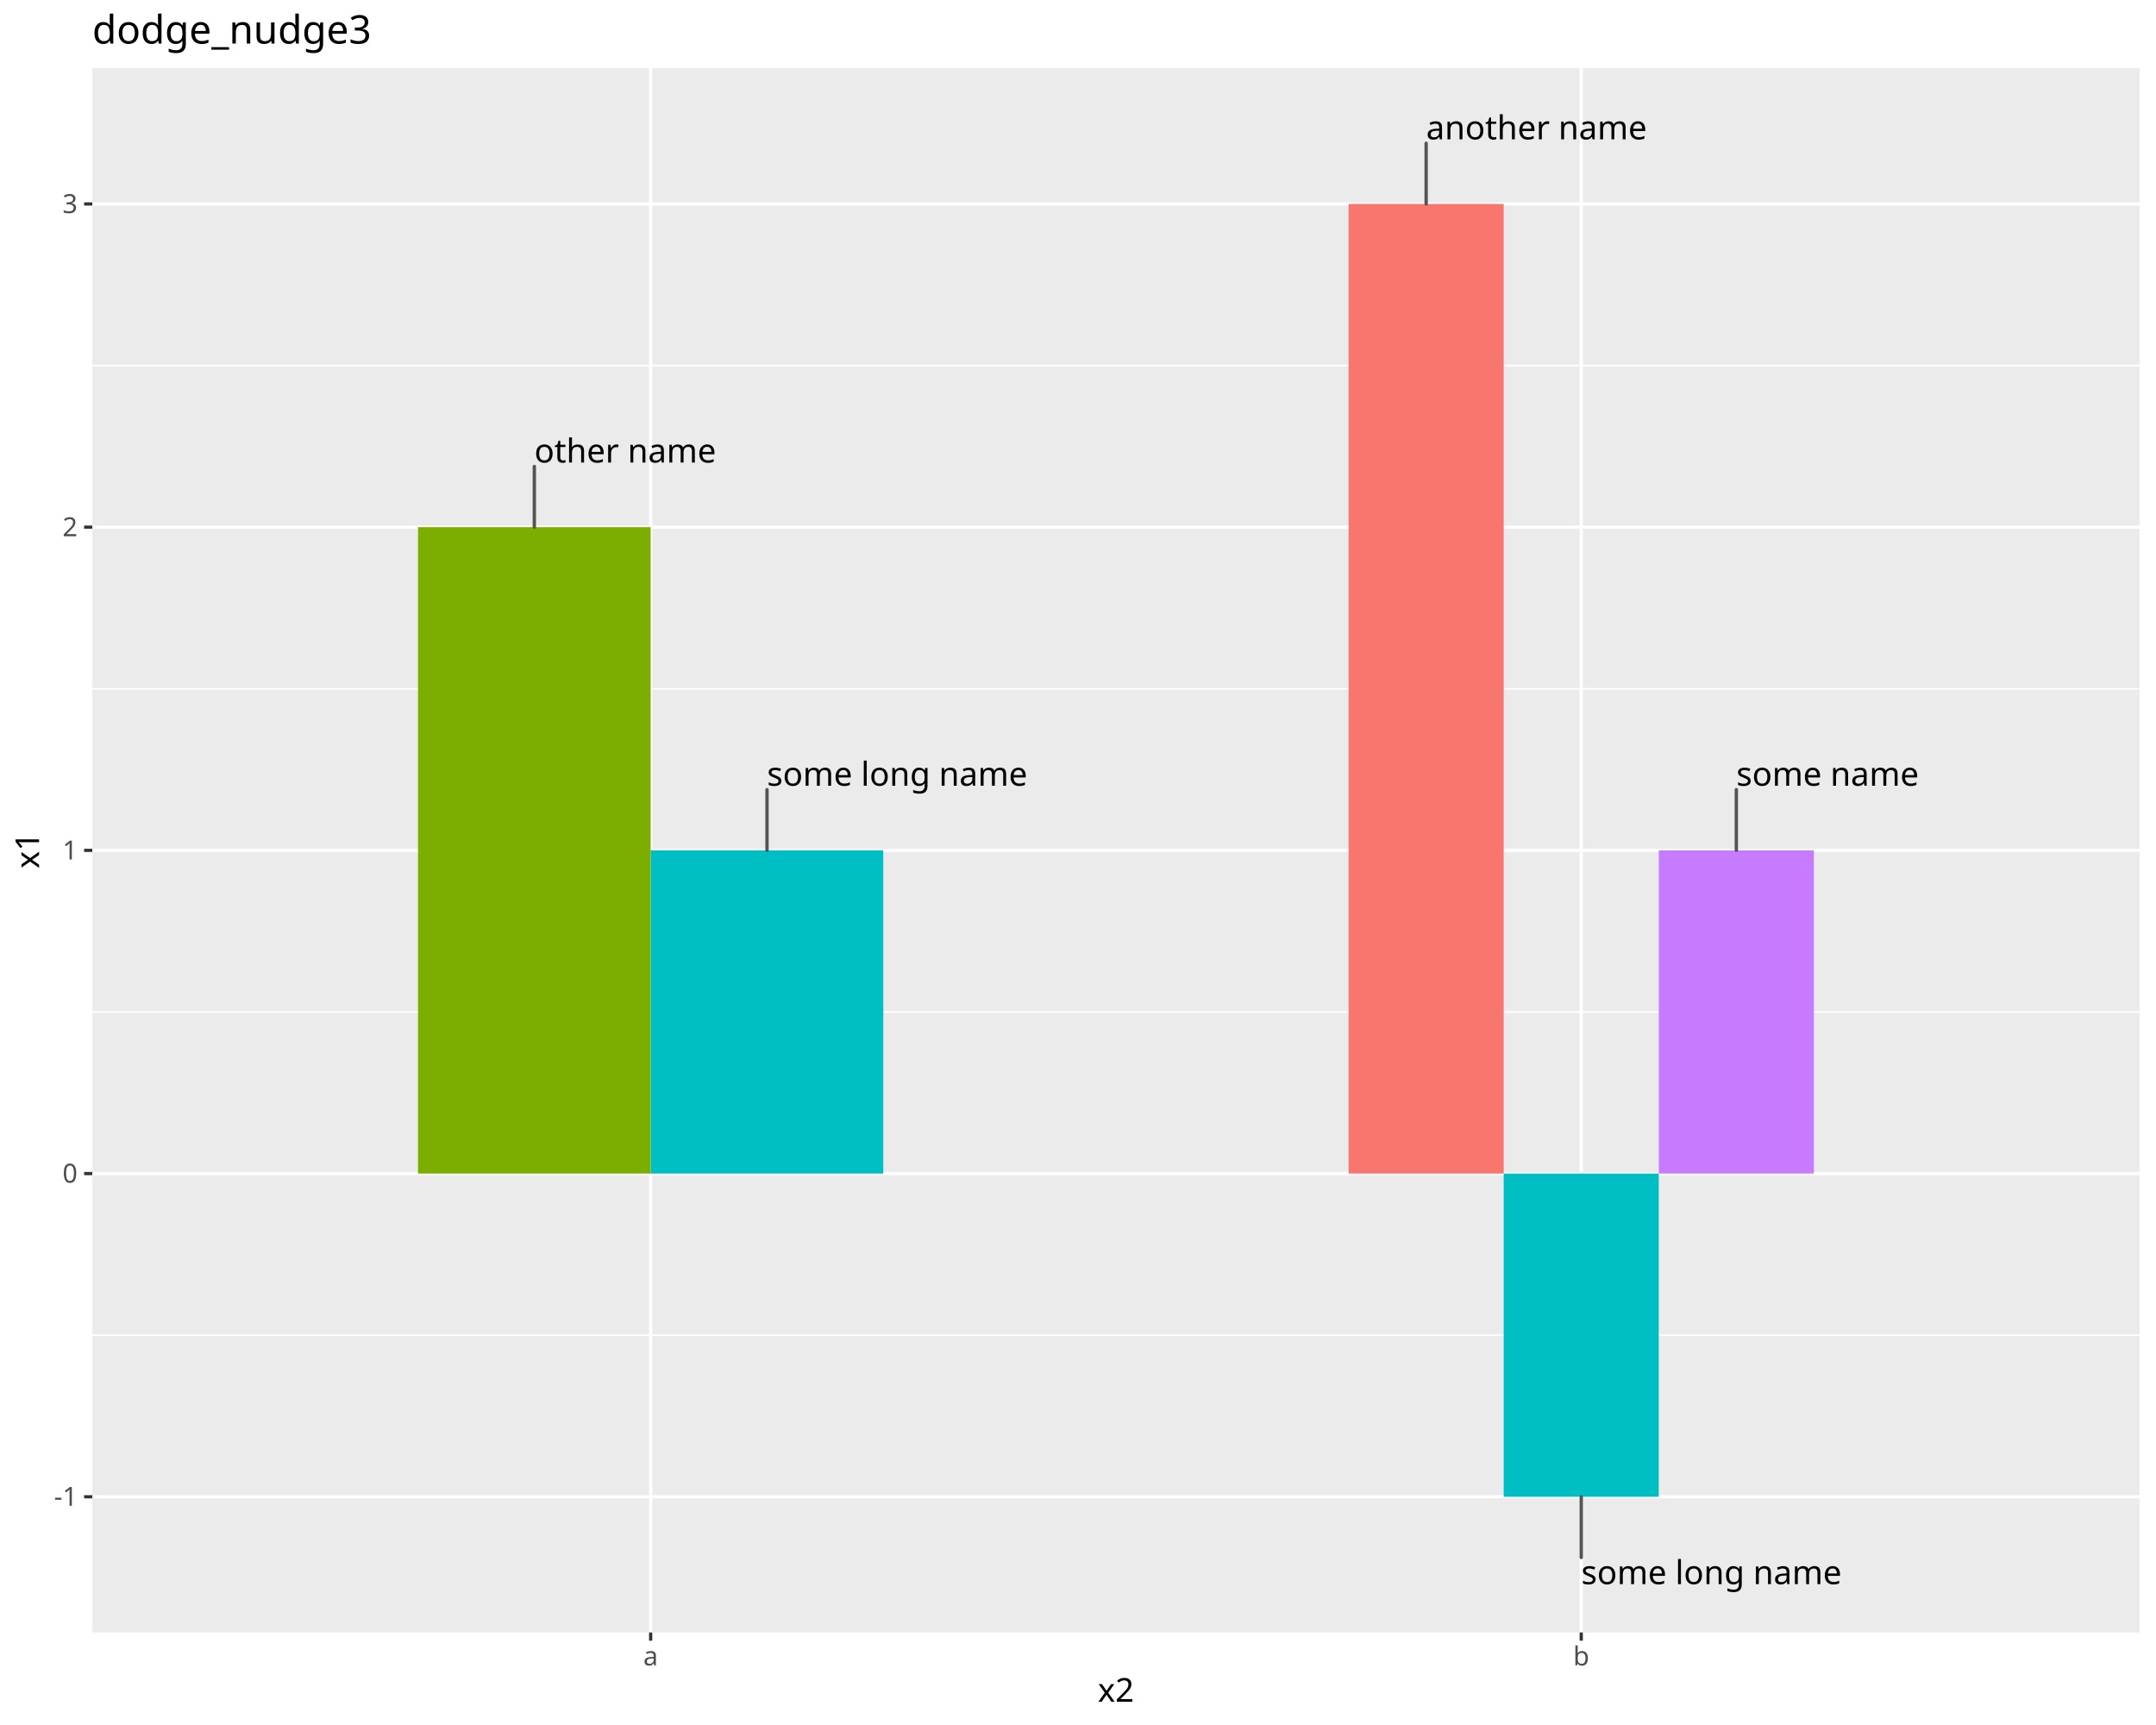
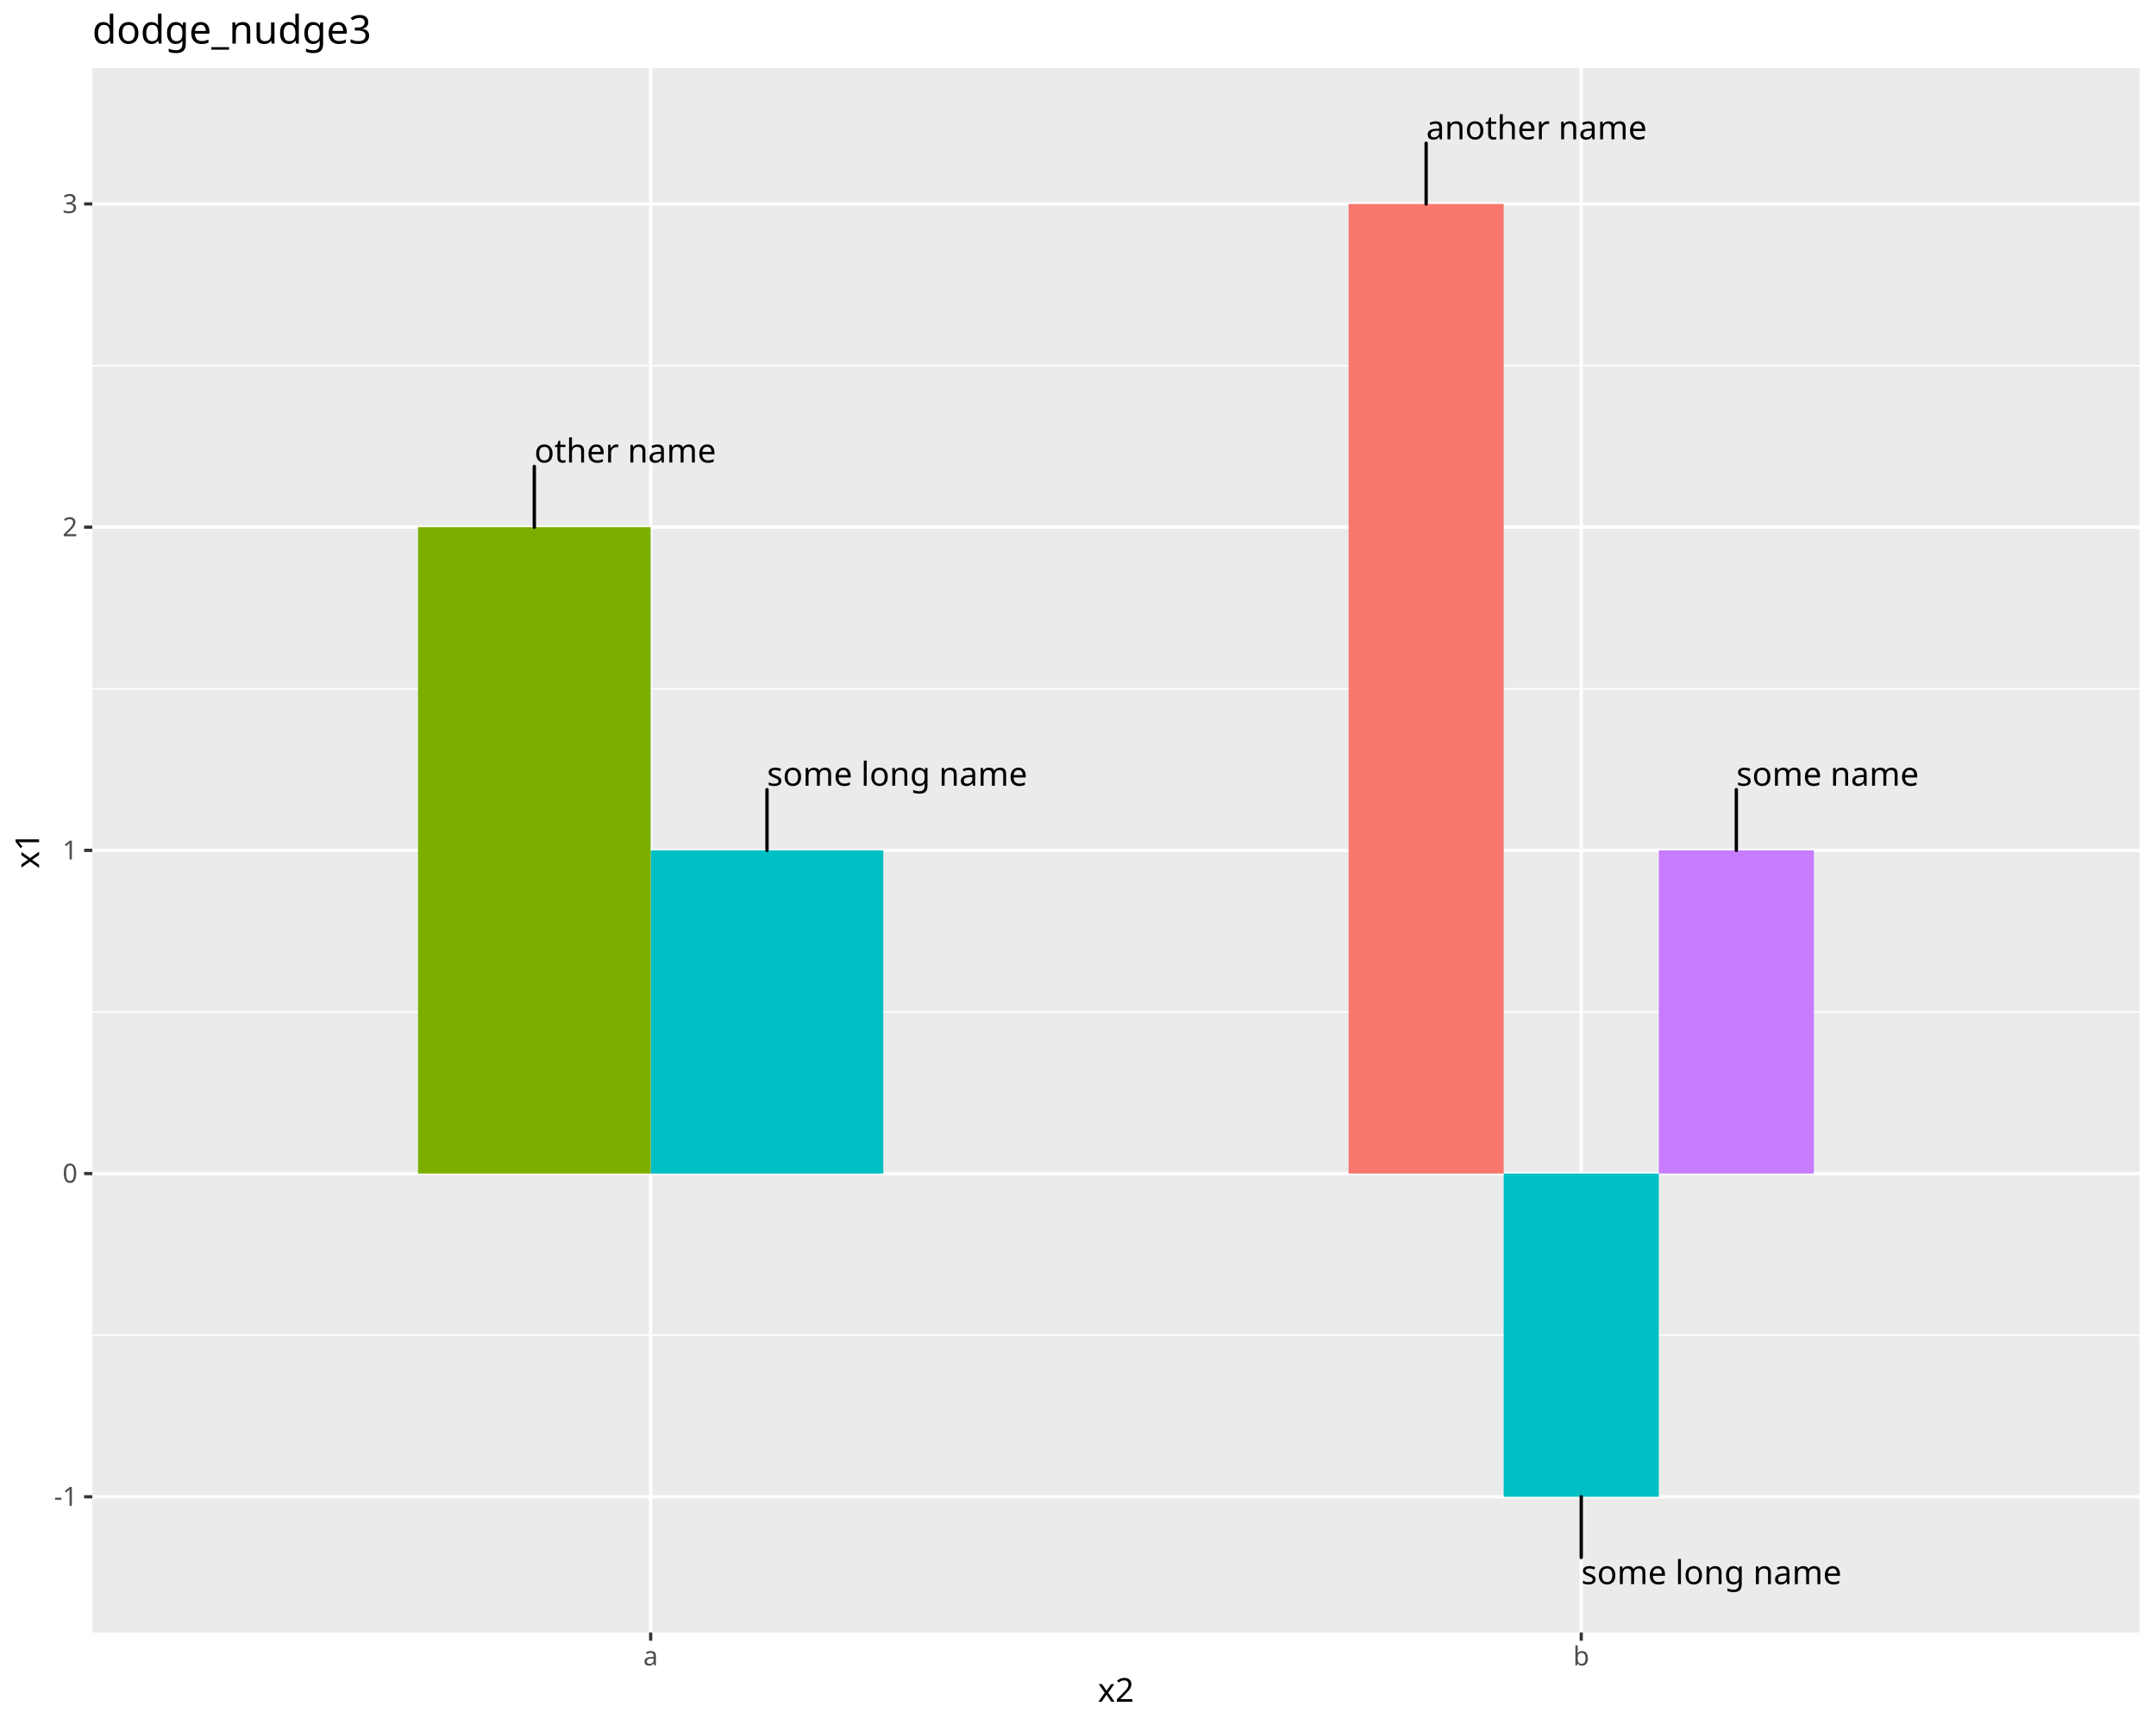
<svg xmlns="http://www.w3.org/2000/svg" class="svglite" data-engine-version="2.0" width="720.00pt" height="576.00pt" viewBox="0 0 720.00 576.00">
  <defs>
    <style type="text/css">
    .svglite line, .svglite polyline, .svglite polygon, .svglite path, .svglite rect, .svglite circle {
      fill: none;
      stroke: #000000;
      stroke-linecap: round;
      stroke-linejoin: round;
      stroke-miterlimit: 10.00;
    }
  </style>
  </defs>
  <rect width="100%" height="100%" style="stroke: none; fill: #FFFFFF;" />
  <defs>
    <clipPath id="cpMC4wMHw3MjAuMDB8MC4wMHw1NzYuMDA=">
      <rect x="0.00" y="0.00" width="720.00" height="576.00" />
    </clipPath>
  </defs>
  <g clip-path="url(#cpMC4wMHw3MjAuMDB8MC4wMHw1NzYuMDA=)">
    <rect x="0.00" y="0.00" width="720.00" height="576.00" style="stroke-width: 1.07; stroke: #FFFFFF; fill: #FFFFFF;" />
  </g>
  <defs>
    <clipPath id="cpMzAuODN8NzE0LjUyfDIyLjc4fDU0NS4xMQ==">
      <rect x="30.83" y="22.78" width="683.69" height="522.33" />
    </clipPath>
  </defs>
  <g clip-path="url(#cpMzAuODN8NzE0LjUyfDIyLjc4fDU0NS4xMQ==)">
    <rect x="30.83" y="22.78" width="683.69" height="522.33" style="stroke-width: 1.07; stroke: none; fill: #EBEBEB;" />
    <polyline points="30.83,445.83 714.52,445.83 " style="stroke-width: 0.53; stroke: #FFFFFF; stroke-linecap: butt;" />
    <polyline points="30.83,337.91 714.52,337.91 " style="stroke-width: 0.53; stroke: #FFFFFF; stroke-linecap: butt;" />
    <polyline points="30.83,229.99 714.52,229.99 " style="stroke-width: 0.53; stroke: #FFFFFF; stroke-linecap: butt;" />
    <polyline points="30.83,122.07 714.52,122.07 " style="stroke-width: 0.53; stroke: #FFFFFF; stroke-linecap: butt;" />
    <polyline points="30.83,499.79 714.52,499.79 " style="stroke-width: 1.07; stroke: #FFFFFF; stroke-linecap: butt;" />
    <polyline points="30.83,391.87 714.52,391.87 " style="stroke-width: 1.07; stroke: #FFFFFF; stroke-linecap: butt;" />
    <polyline points="30.83,283.95 714.52,283.95 " style="stroke-width: 1.07; stroke: #FFFFFF; stroke-linecap: butt;" />
    <polyline points="30.83,176.03 714.52,176.03 " style="stroke-width: 1.07; stroke: #FFFFFF; stroke-linecap: butt;" />
    <polyline points="30.83,68.11 714.52,68.11 " style="stroke-width: 1.07; stroke: #FFFFFF; stroke-linecap: butt;" />
    <polyline points="217.29,545.11 217.29,22.78 " style="stroke-width: 1.07; stroke: #FFFFFF; stroke-linecap: butt;" />
    <polyline points="528.06,545.11 528.06,22.78 " style="stroke-width: 1.07; stroke: #FFFFFF; stroke-linecap: butt;" />
-     <rect x="217.29" y="283.95" width="77.69" height="107.92" style="stroke-width: 1.07; stroke: none; stroke-linecap: butt; stroke-linejoin: miter; fill: #00BFC4;" />
-     <rect x="139.60" y="176.03" width="77.69" height="215.84" style="stroke-width: 1.07; stroke: none; stroke-linecap: butt; stroke-linejoin: miter; fill: #7CAE00;" />
-     <rect x="553.96" y="283.95" width="51.79" height="107.92" style="stroke-width: 1.07; stroke: none; stroke-linecap: butt; stroke-linejoin: miter; fill: #C77CFF;" />
-     <rect x="450.37" y="68.11" width="51.79" height="323.76" style="stroke-width: 1.07; stroke: none; stroke-linecap: butt; stroke-linejoin: miter; fill: #F8766D;" />
-     <rect x="502.16" y="391.87" width="51.79" height="107.92" style="stroke-width: 1.07; stroke: none; stroke-linecap: butt; stroke-linejoin: miter; fill: #00BFC4;" />
-     <line x1="178.44" y1="155.75" x2="178.44" y2="176.03" style="stroke-width: 1.12; stroke: #545454;" />
+     <rect x="217.29" y="283.95" width="77.69" height="107.92" style="stroke-width: 1.07; stroke: none; stroke-linecap: square; stroke-linejoin: miter; fill: #00BFC4;" />
+     <rect x="139.60" y="176.03" width="77.69" height="215.84" style="stroke-width: 1.07; stroke: none; stroke-linecap: square; stroke-linejoin: miter; fill: #7CAE00;" />
+     <rect x="553.96" y="283.95" width="51.79" height="107.92" style="stroke-width: 1.07; stroke: none; stroke-linecap: square; stroke-linejoin: miter; fill: #C77CFF;" />
+     <rect x="450.37" y="68.11" width="51.79" height="323.76" style="stroke-width: 1.07; stroke: none; stroke-linecap: square; stroke-linejoin: miter; fill: #F8766D;" />
+     <rect x="502.16" y="391.87" width="51.79" height="107.92" style="stroke-width: 1.07; stroke: none; stroke-linecap: square; stroke-linejoin: miter; fill: #00BFC4;" />
+     <line x1="178.44" y1="155.75" x2="178.44" y2="176.03" style="stroke-width: 1.12;" />
    <text x="178.44" y="154.44" style="font-size: 11.04px; font-family: sans;" textLength="55.85px" lengthAdjust="spacingAndGlyphs">other name</text>
-     <line x1="256.14" y1="263.67" x2="256.14" y2="283.95" style="stroke-width: 1.12; stroke: #545454;" />
+     <line x1="256.14" y1="263.67" x2="256.14" y2="283.95" style="stroke-width: 1.12;" />
    <text x="256.14" y="262.36" style="font-size: 11.04px; font-family: sans;" textLength="81.63px" lengthAdjust="spacingAndGlyphs">some long name</text>
-     <line x1="476.26" y1="47.83" x2="476.26" y2="68.11" style="stroke-width: 1.12; stroke: #545454;" />
+     <line x1="476.26" y1="47.83" x2="476.26" y2="68.11" style="stroke-width: 1.12;" />
    <text x="476.26" y="46.53" style="font-size: 11.04px; font-family: sans;" textLength="68.13px" lengthAdjust="spacingAndGlyphs">another name</text>
-     <line x1="528.06" y1="520.06" x2="528.06" y2="499.79" style="stroke-width: 1.12; stroke: #545454;" />
+     <line x1="528.06" y1="520.06" x2="528.06" y2="499.79" style="stroke-width: 1.12;" />
    <text x="528.06" y="528.97" style="font-size: 11.04px; font-family: sans;" textLength="81.63px" lengthAdjust="spacingAndGlyphs">some long name</text>
-     <line x1="579.85" y1="263.67" x2="579.85" y2="283.95" style="stroke-width: 1.12; stroke: #545454;" />
+     <line x1="579.85" y1="263.67" x2="579.85" y2="283.95" style="stroke-width: 1.12;" />
    <text x="579.85" y="262.36" style="font-size: 11.04px; font-family: sans;" textLength="57.69px" lengthAdjust="spacingAndGlyphs">some name</text>
  </g>
  <g clip-path="url(#cpMC4wMHw3MjAuMDB8MC4wMHw1NzYuMDA=)">
    <text x="25.90" y="502.81" text-anchor="end" style="font-size: 8.80px; fill: #4D4D4D; font-family: sans;" textLength="7.82px" lengthAdjust="spacingAndGlyphs">-1</text>
    <text x="25.90" y="394.90" text-anchor="end" style="font-size: 8.80px; fill: #4D4D4D; font-family: sans;" textLength="4.89px" lengthAdjust="spacingAndGlyphs">0</text>
    <text x="25.90" y="286.98" text-anchor="end" style="font-size: 8.80px; fill: #4D4D4D; font-family: sans;" textLength="4.89px" lengthAdjust="spacingAndGlyphs">1</text>
    <text x="25.90" y="179.06" text-anchor="end" style="font-size: 8.80px; fill: #4D4D4D; font-family: sans;" textLength="4.89px" lengthAdjust="spacingAndGlyphs">2</text>
    <text x="25.90" y="71.14" text-anchor="end" style="font-size: 8.80px; fill: #4D4D4D; font-family: sans;" textLength="4.89px" lengthAdjust="spacingAndGlyphs">3</text>
    <polyline points="28.09,499.79 30.83,499.79 " style="stroke-width: 1.07; stroke: #333333; stroke-linecap: butt;" />
    <polyline points="28.09,391.87 30.83,391.87 " style="stroke-width: 1.07; stroke: #333333; stroke-linecap: butt;" />
    <polyline points="28.09,283.95 30.83,283.95 " style="stroke-width: 1.07; stroke: #333333; stroke-linecap: butt;" />
    <polyline points="28.09,176.03 30.83,176.03 " style="stroke-width: 1.07; stroke: #333333; stroke-linecap: butt;" />
    <polyline points="28.09,68.11 30.83,68.11 " style="stroke-width: 1.07; stroke: #333333; stroke-linecap: butt;" />
    <polyline points="217.29,547.85 217.29,545.11 " style="stroke-width: 1.07; stroke: #333333; stroke-linecap: butt;" />
    <polyline points="528.06,547.85 528.06,545.11 " style="stroke-width: 1.07; stroke: #333333; stroke-linecap: butt;" />
    <text x="217.29" y="556.10" text-anchor="middle" style="font-size: 8.80px; fill: #4D4D4D; font-family: sans;" textLength="4.89px" lengthAdjust="spacingAndGlyphs">a</text>
    <text x="528.06" y="556.10" text-anchor="middle" style="font-size: 8.80px; fill: #4D4D4D; font-family: sans;" textLength="4.89px" lengthAdjust="spacingAndGlyphs">b</text>
    <text x="372.67" y="568.24" text-anchor="middle" style="font-size: 11.00px; font-family: sans;" textLength="11.62px" lengthAdjust="spacingAndGlyphs">x2</text>
    <text transform="translate(13.05,283.95) rotate(-90)" text-anchor="middle" style="font-size: 11.00px; font-family: sans;" textLength="11.62px" lengthAdjust="spacingAndGlyphs">x1</text>
    <text x="30.83" y="14.56" style="font-size: 13.20px; font-family: sans;" textLength="88.10px" lengthAdjust="spacingAndGlyphs">dodge_nudge3</text>
  </g>
</svg>
